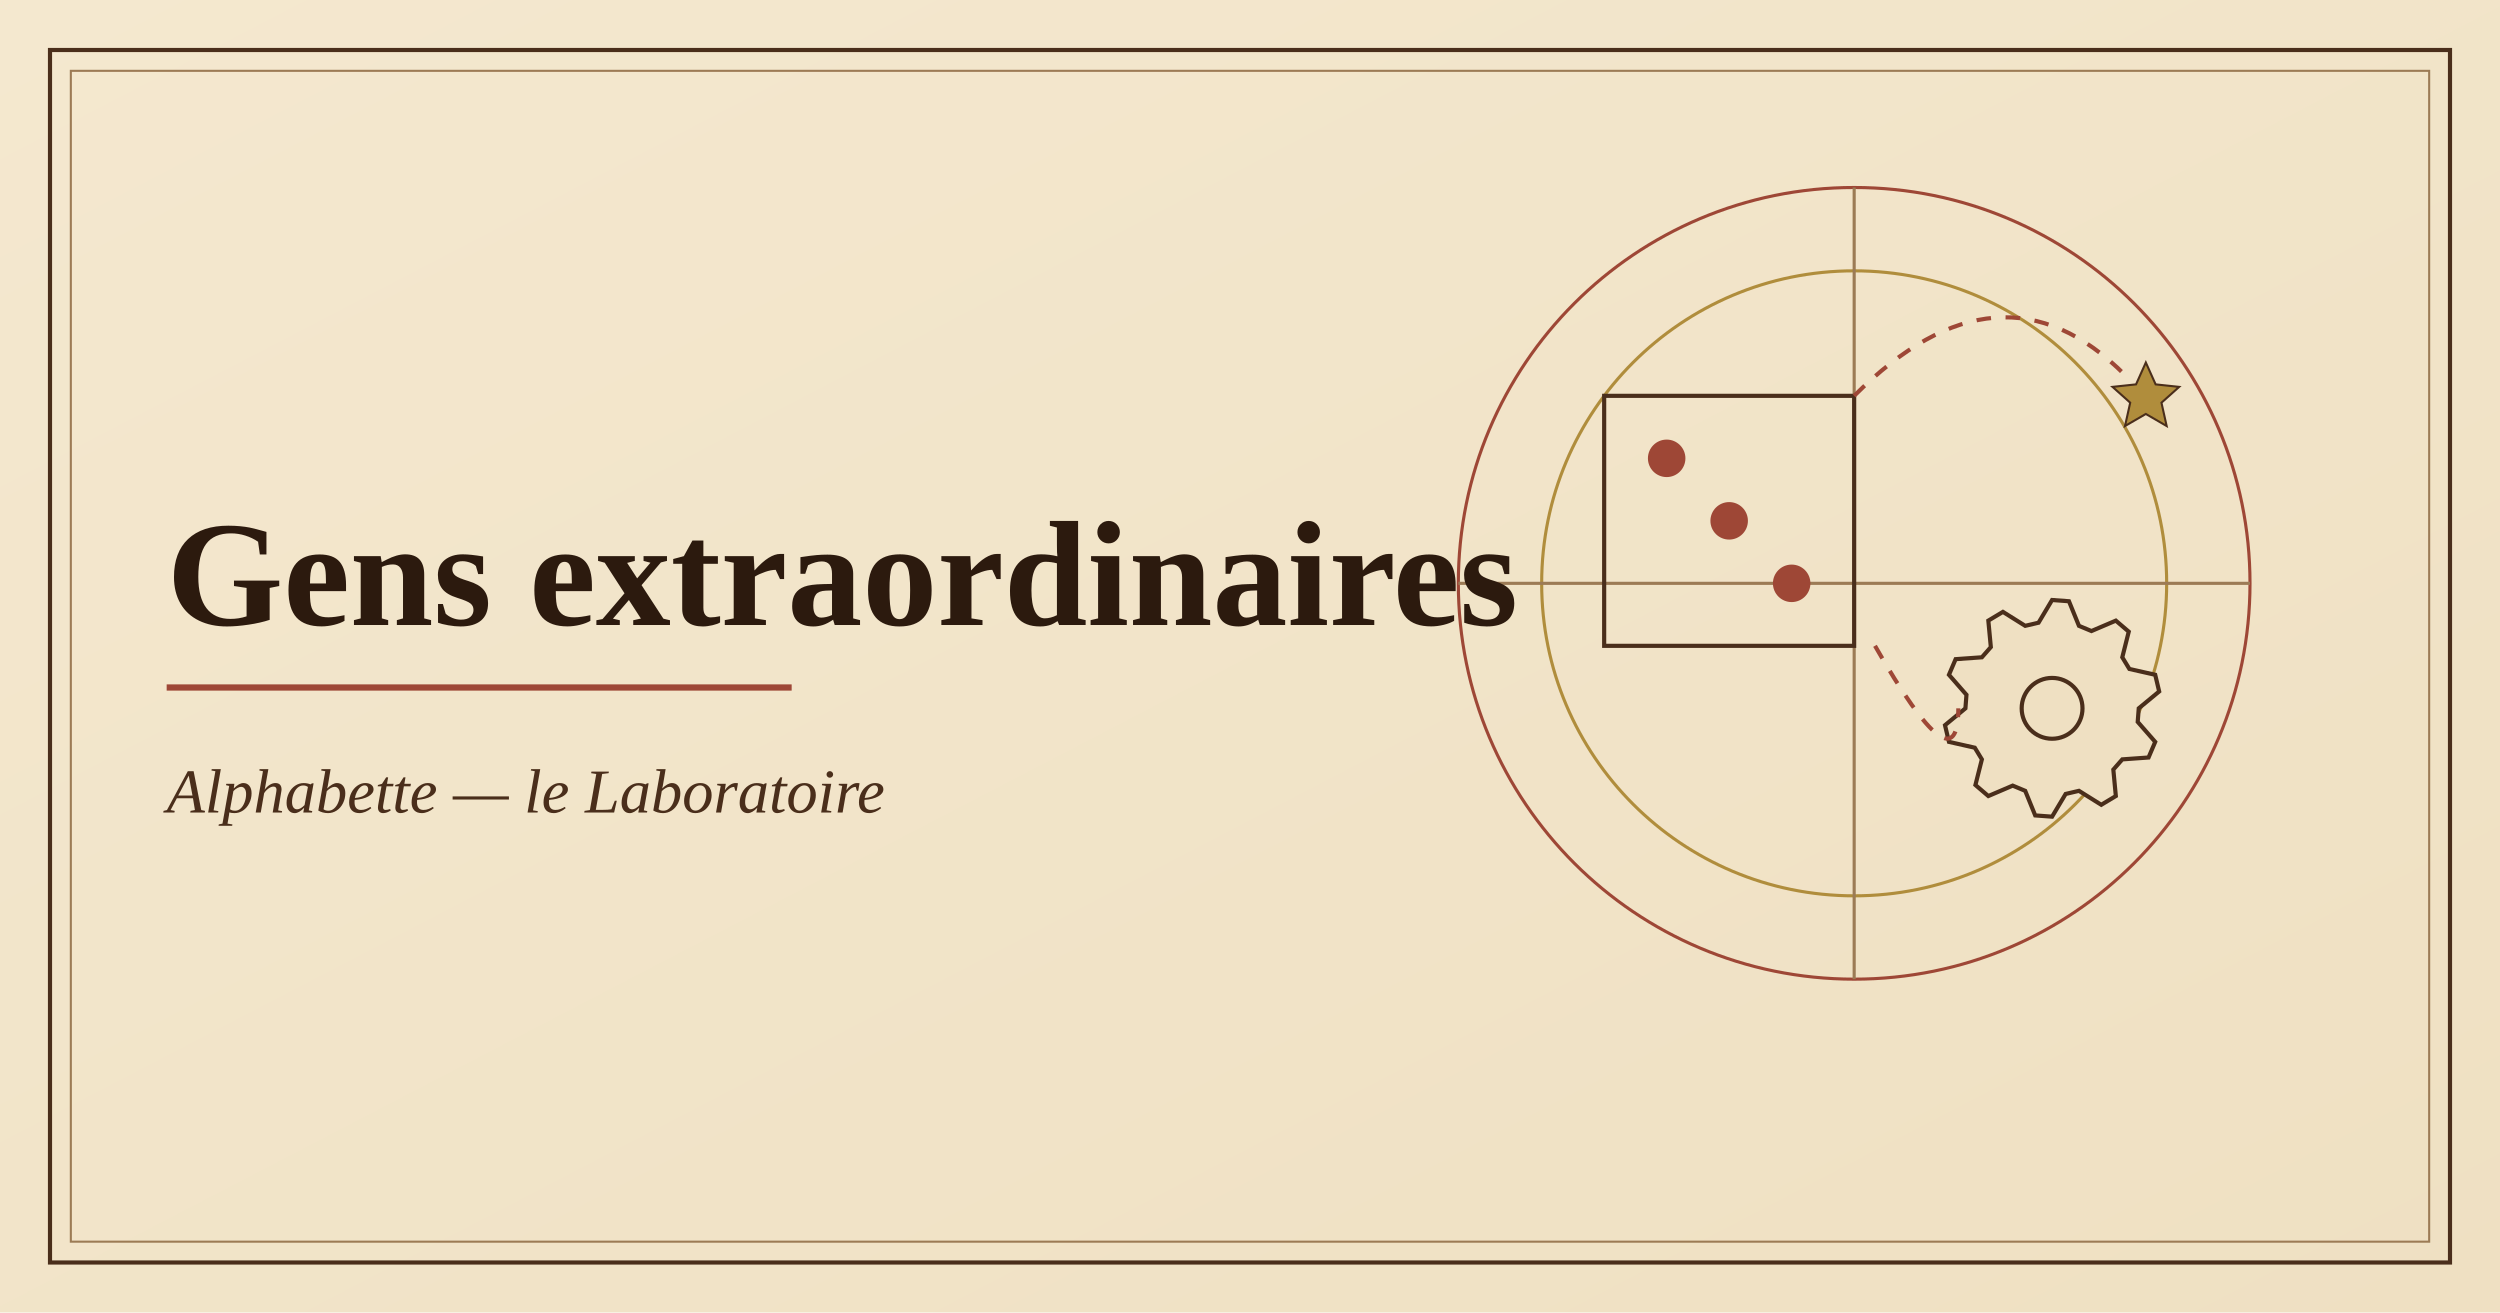
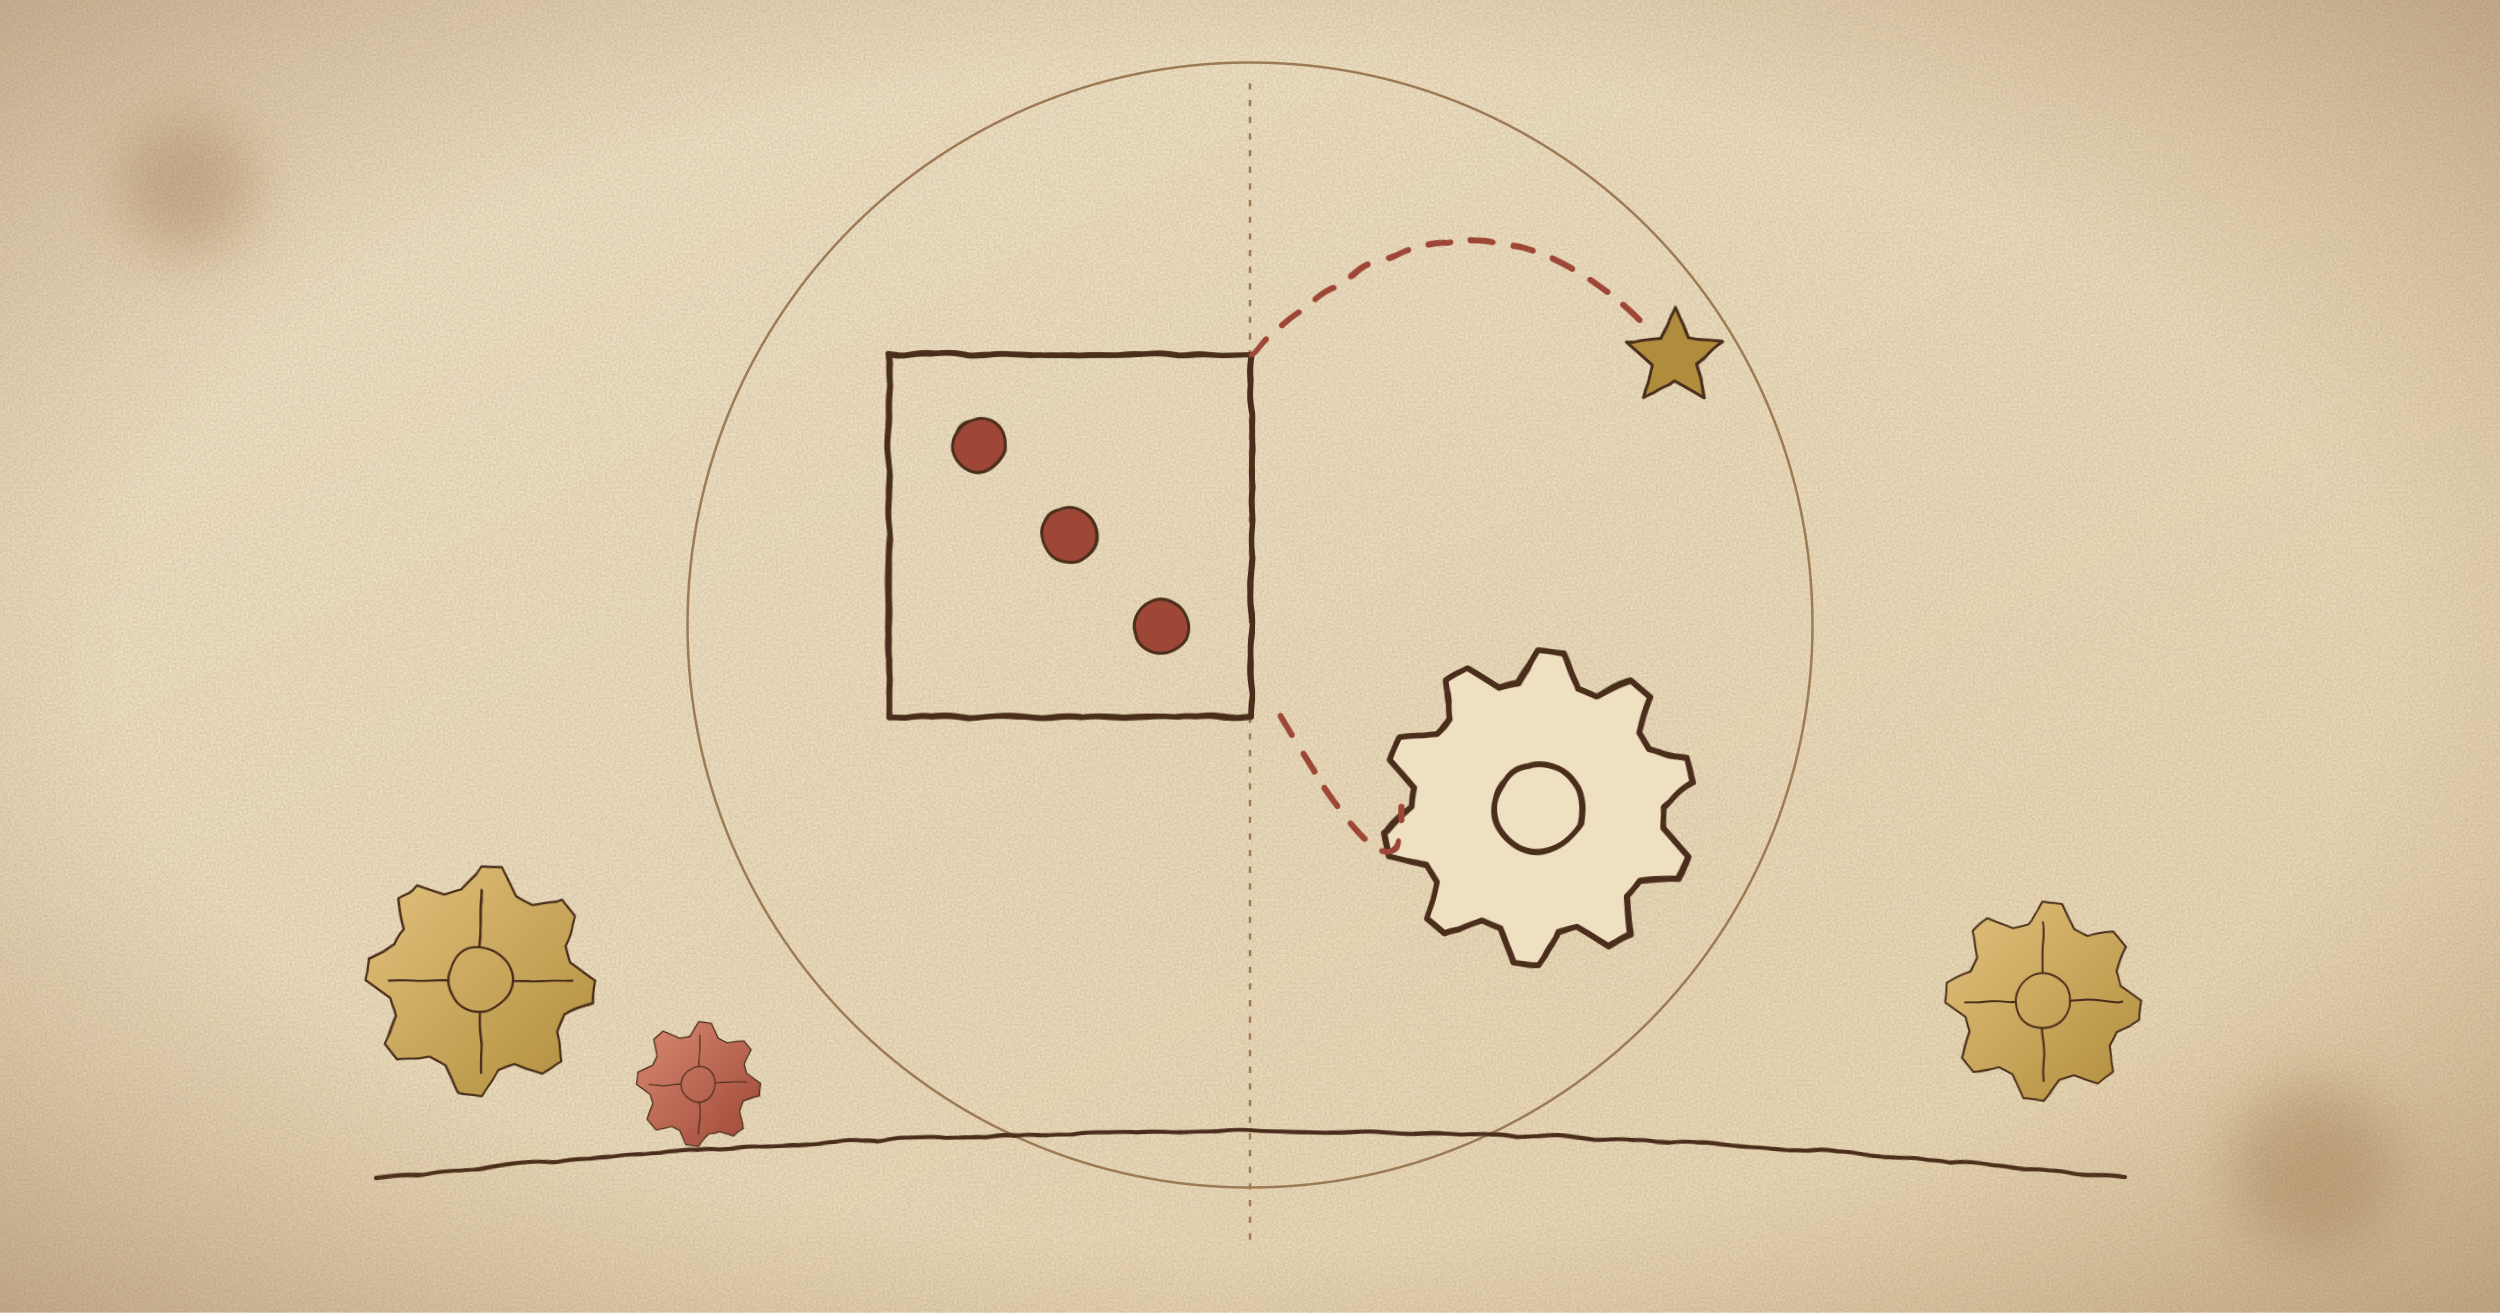
- <svg xmlns="http://www.w3.org/2000/svg" viewBox="0 0 1200 630" width="1200" height="630" role="img" aria-label="Illustration de l'application Gens extraordinaires">
+ <svg xmlns="http://www.w3.org/2000/svg" viewBox="0 0 1200 630" width="1200" height="630" role="img" aria-label="Illustration de l'application Gens extraordinaires : machine de Léonard de Vinci dessinée à l'encre sur parchemin">
  <defs>
    <linearGradient id="p" x1="0" y1="0" x2="1" y2="1">
-       <stop offset="0" stop-color="#f4e8cf" />
-       <stop offset="1" stop-color="#efe0c2" />
+       <stop offset="0" stop-color="#f6ebd3" />
+       <stop offset="1" stop-color="#ecdcba" />
    </linearGradient>
+     <radialGradient id="v" cx=".5" cy=".5" r=".75">
+       <stop offset=".6" stop-color="#8a5a2b" stop-opacity="0" />
+       <stop offset="1" stop-color="#6b4220" stop-opacity=".38" />
+     </radialGradient>
+     <radialGradient id="l" cx=".5" cy=".5" r=".5">
+       <stop offset="0" stop-color="#f2a35c" stop-opacity=".85" />
+       <stop offset="1" stop-color="#f2a35c" stop-opacity="0" />
+     </radialGradient>
+     <linearGradient id="w" x1="0" y1="0" x2="1" y2="1">
+       <stop offset="0" stop-color="#e3c27e" />
+       <stop offset="1" stop-color="#b08d3c" />
+     </linearGradient>
+     <linearGradient id="s" x1="0" y1="0" x2="1" y2="1">
+       <stop offset="0" stop-color="#d98a72" />
+       <stop offset="1" stop-color="#9e4736" />
+     </linearGradient>
+     <pattern id="h" width="7" height="7" patternUnits="userSpaceOnUse" patternTransform="rotate(40)">
+       <path d="M0 0v7" stroke="#4a2e1b" stroke-width="1.1" opacity=".55" />
+     </pattern>
+     <marker id="a" markerWidth="10" markerHeight="10" refX="8" refY="5" orient="auto">
+       <path d="M1 1 8 5 1 9" fill="none" stroke="#9e4736" stroke-width="1.6" />
+     </marker>
+     <filter id="r" x="-2%" y="-2%" width="104%" height="104%">
+       <feTurbulence baseFrequency=".03" numOctaves="2" seed="4" />
+       <feDisplacementMap in="SourceGraphic" scale="2.6" />
+     </filter>
+     <filter id="n">
+       <feTurbulence type="fractalNoise" baseFrequency=".9" numOctaves="2" seed="7" />
+       <feColorMatrix values="0 0 0 0 .35 0 0 0 0 .22 0 0 0 0 .1 0 0 0 .35 0" />
+     </filter>
+     <filter id="b">
+       <feGaussianBlur stdDeviation="14" />
+     </filter>
+     <g id="g">
+       <path d="M50 0L49 9.8L37 15.3L33.3 22.2L35.4 35.4L27.8 41.6L15.3 37L7.8 39.2L0 50L-9.8 49L-15.3 37L-22.2 33.3L-35.4 35.4L-41.6 27.8L-37 15.3L-39.2 7.8L-50 0L-49 -9.8L-37 -15.3L-33.3 -22.2L-35.4 -35.4L-27.8 -41.6L-15.3 -37L-7.8 -39.2L0 -50L9.8 -49L15.3 -37L22.2 -33.3L35.4 -35.4L41.6 -27.8L37 -15.3L39.2 -7.8z" />
+       <circle r="14" fill="none" />
+       <path d="M0-40V-14M0 40V14M-40 0H-14M40 0H14" fill="none" />
+     </g>
  </defs>
  <rect width="1200" height="630" fill="url(#p)" />
-   <rect x="24" y="24" width="1152" height="582" fill="none" stroke="#4a2e1b" stroke-width="2" />
-   <rect x="34" y="34" width="1132" height="562" fill="none" stroke="#9c7b55" stroke-width="1" />
-   <g fill="none" stroke="#9e4736" stroke-width="1.5">
-     <circle cx="890" cy="280" r="190" />
-     <circle cx="890" cy="280" r="150" stroke="#b08d3c" />
-     <path d="M700 280h380M890 90v380" stroke="#9c7b55" />
+   <rect width="1200" height="630" filter="url(#n)" />
+   <g fill="none" stroke="#9c7b55" stroke-width="1.2">
+     <circle cx="600" cy="300" r="270" />
+     <path d="M600 40v560" stroke-dasharray="3 5" />
  </g>
-   <rect x="770" y="190" width="120" height="120" fill="none" stroke="#4a2e1b" stroke-width="2" />
-   <circle cx="800" cy="220" r="9" fill="#9e4736" />
-   <circle cx="860" cy="280" r="9" fill="#9e4736" />
-   <circle cx="830" cy="250" r="9" fill="#9e4736" />
-   <path d="M985 288L993.1 288.6L997.9 300.4L1003.9 302.9L1015.6 297.9L1021.8 303.2L1018.7 315.5L1022.1 321.1L1034.5 323.9L1036.4 331.9L1026.6 340L1026.1 346.5L1034.5 356.1L1031.3 363.6L1018.7 364.5L1014.4 369.4L1015.6 382.1L1008.6 386.3L997.9 379.6L991.5 381.1L985 392L976.9 391.4L972.1 379.6L966.1 377.1L954.4 382.1L948.2 376.8L951.3 364.5L947.9 358.9L935.5 356.1L933.6 348.1L943.4 340L943.9 333.5L935.5 323.9L938.7 316.4L951.3 315.5L955.6 310.6L954.4 297.9L961.4 293.7L972.1 300.4L978.5 298.9z" fill="#efe0c2" stroke="#4a2e1b" stroke-width="2" />
-   <circle cx="985" cy="340" r="14.6" fill="none" stroke="#4a2e1b" stroke-width="2" />
-   <path d="M890 190Q960 120 1020 180M900 310Q940 380 940 340" fill="none" stroke="#9e4736" stroke-width="2" stroke-dasharray="7 7" />
-   <path d="M1030 174l4.7 10.5 11.3 1.2-8.5 7.6 2.5 11.2-10-5.8-10 5.8 2.5-11.2-8.5-7.6 11.3-1.2z" fill="#b08d3c" stroke="#4a2e1b" stroke-width="1" />
-   <text x="80" y="300" font-family="Georgia,'Times New Roman',serif" font-size="72" font-weight="700" fill="#2c1a0e">Gens extraordinaires</text>
-   <path d="M80 330h300" stroke="#9e4736" stroke-width="3" />
-   <text x="80" y="390" font-family="Georgia,'Times New Roman',serif" font-size="30" font-style="italic" fill="#4a2e1b">Alphabette — le Laboratoire</text>
+   <g fill="#7a4a1d" opacity=".25" filter="url(#b)">
+     <circle cx="90" cy="90" r="34" />
+     <circle cx="1110" cy="560" r="40" />
+   </g>
+   <g filter="url(#r)" stroke-linejoin="round" stroke-linecap="round" stroke="#4a2e1b">
+     <g transform="translate(600 300) scale(1.45) translate(-890 -280)">
+       <rect x="770" y="190" width="120" height="120" fill="none" stroke="#4a2e1b" stroke-width="2" />
+       <circle cx="800" cy="220" r="9" fill="#9e4736" />
+       <circle cx="860" cy="280" r="9" fill="#9e4736" />
+       <circle cx="830" cy="250" r="9" fill="#9e4736" />
+       <path d="M985 288L993.1 288.6L997.9 300.4L1003.9 302.9L1015.6 297.9L1021.8 303.2L1018.7 315.5L1022.1 321.1L1034.5 323.9L1036.4 331.9L1026.6 340L1026.1 346.5L1034.5 356.1L1031.3 363.6L1018.7 364.5L1014.4 369.4L1015.6 382.1L1008.6 386.3L997.9 379.6L991.5 381.1L985 392L976.9 391.4L972.1 379.6L966.1 377.1L954.4 382.1L948.2 376.8L951.3 364.5L947.9 358.9L935.5 356.1L933.6 348.1L943.4 340L943.9 333.5L935.5 323.9L938.7 316.4L951.3 315.5L955.6 310.6L954.4 297.9L961.4 293.7L972.1 300.4L978.5 298.9z" fill="#efe0c2" stroke="#4a2e1b" stroke-width="2" />
+       <circle cx="985" cy="340" r="14.6" fill="none" stroke="#4a2e1b" stroke-width="2" />
+       <path d="M890 190Q960 120 1020 180M900 310Q940 380 940 340" fill="none" stroke="#9e4736" stroke-width="2" stroke-dasharray="7 7" />
+       <path d="M1030 174l4.7 10.5 11.3 1.2-8.5 7.6 2.5 11.2-10-5.8-10 5.8 2.5-11.2-8.5-7.6 11.3-1.2z" fill="#b08d3c" stroke="#4a2e1b" stroke-width="1" />
+     </g>
+     <use href="#g" transform="translate(230 470) scale(1.1)" fill="url(#w)" />
+     <use href="#g" transform="translate(335 520) scale(0.6)" fill="url(#s)" />
+     <use href="#g" transform="translate(980 480) scale(0.95)" fill="url(#w)" />
+     <path d="M180 565Q600 520 1020 565" fill="none" stroke="#4a2e1b" stroke-width="2" />
+   </g>
+   <rect width="1200" height="630" fill="url(#v)" />
</svg>
